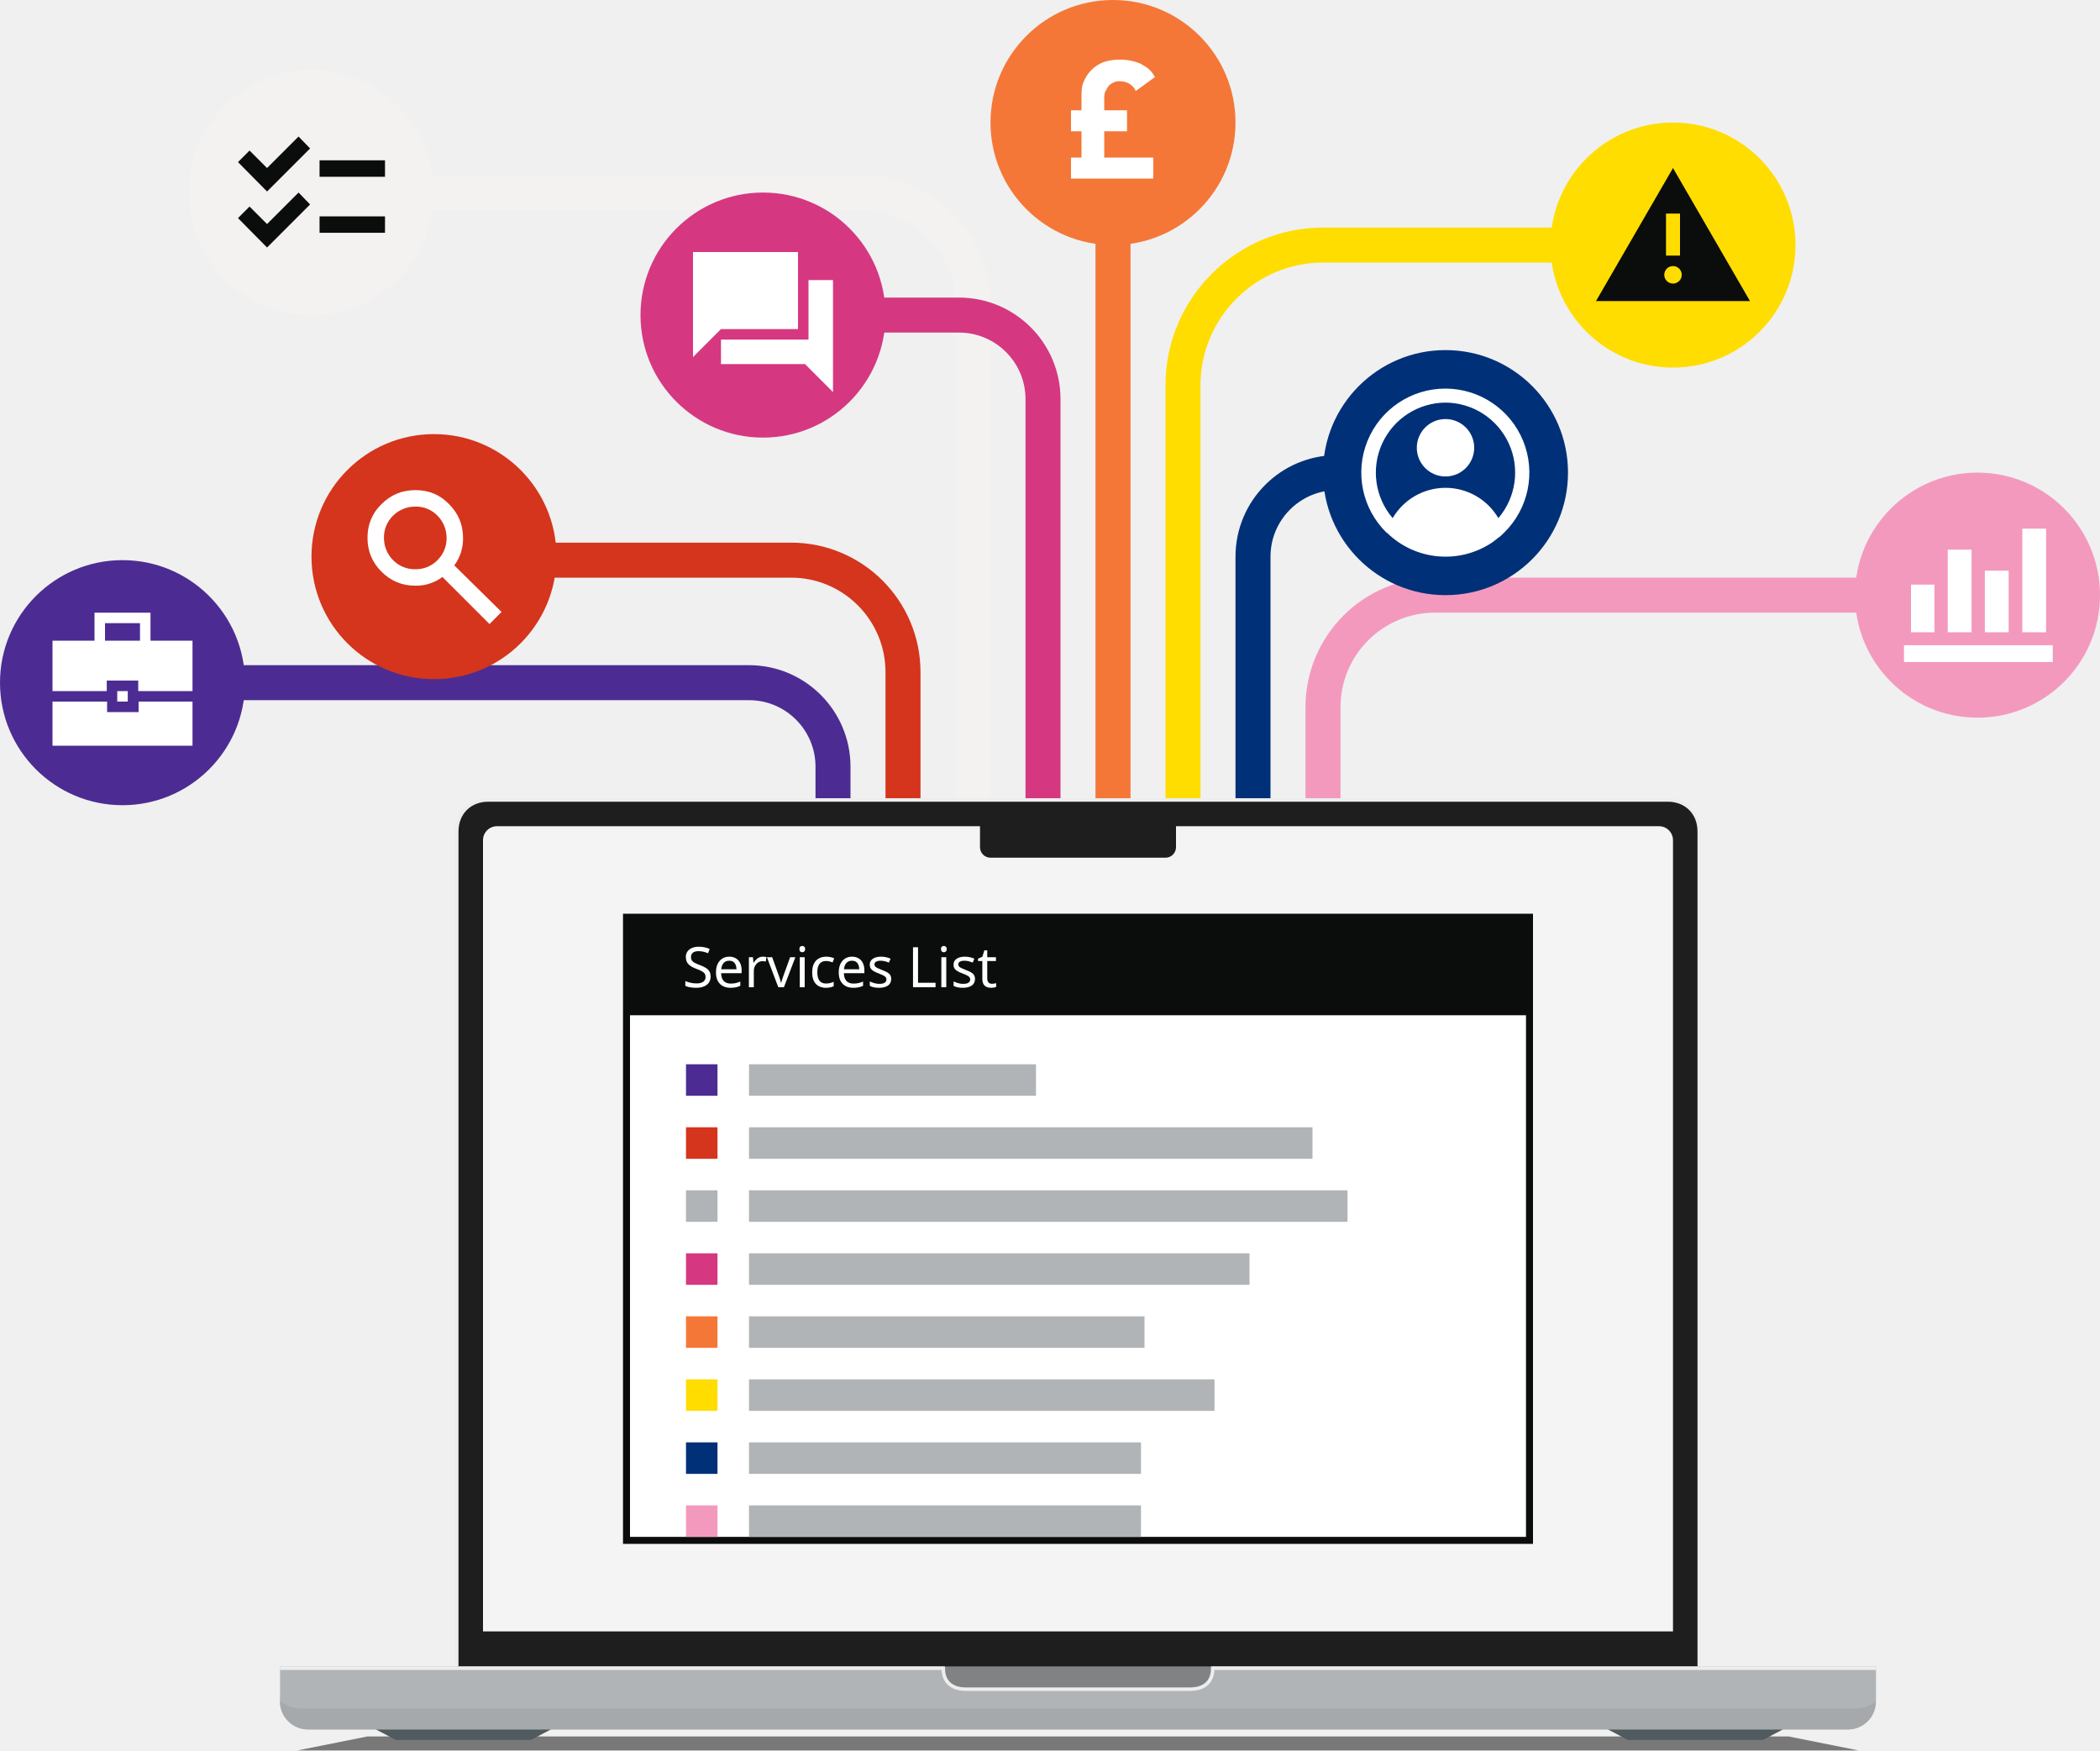
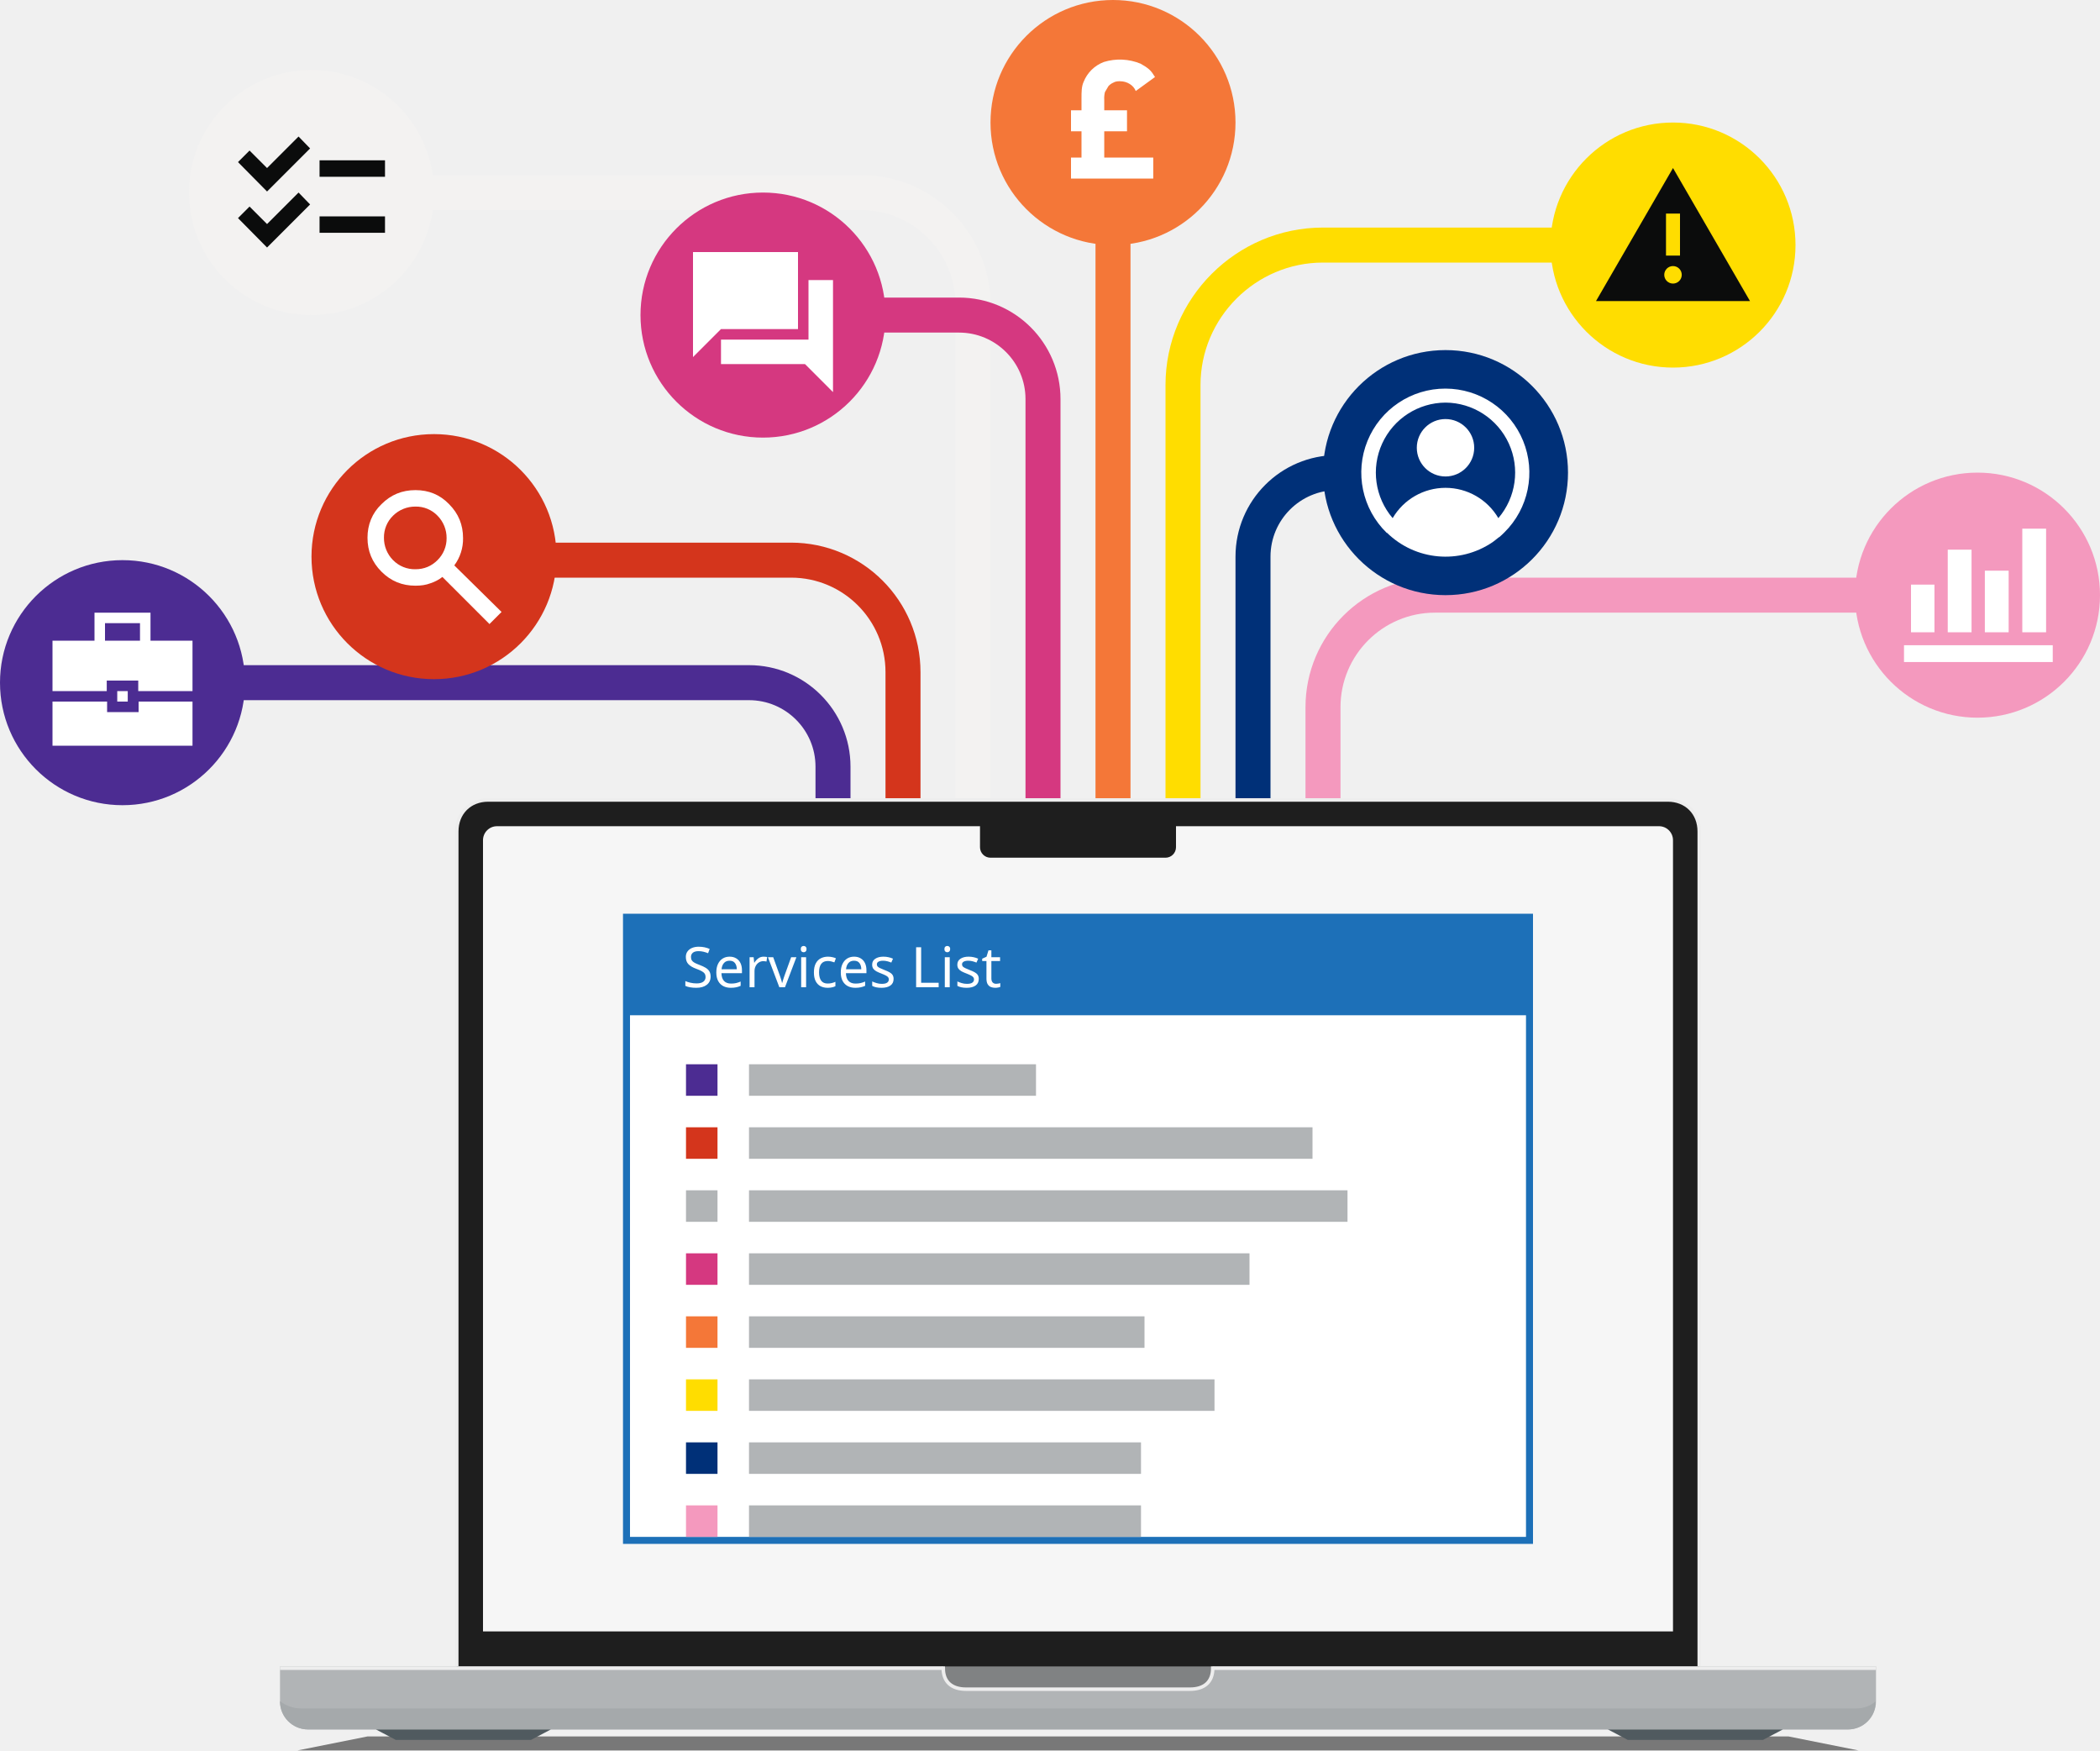
<svg xmlns="http://www.w3.org/2000/svg" width="600" height="500">
  <g fill="none" fill-rule="evenodd">
    <circle cx="565" cy="170" r="35" fill="#F499BE" />
    <path stroke="#F499BE" stroke-linejoin="round" stroke-width="10" d="M565 170H410a32 32 0 0 0-32 32v26" />
    <path stroke="#003078" stroke-linejoin="round" stroke-width="10" d="M408 135h-26a24 24 0 0 0-24 24v69" />
    <circle cx="413" cy="135" r="35" fill="#003078" />
    <circle cx="89" cy="55" r="35" fill="#F3F2F1" />
    <path stroke="#F3F2F1" stroke-linejoin="round" stroke-width="10" d="M98 55h148a32 32 0 0 1 32 32v141" />
    <path stroke="#D53880" stroke-linejoin="round" stroke-width="10" d="M218 90h56a24 24 0 0 1 24 24v114" />
-     <path fill="#FFF" d="M138 236h340v230H138z" opacity=".3" />
+     <path fill="#FFF" d="M138 236h340v230H138z" opacity=".4" />
    <path fill="#1E1E1E" fill-rule="nonzero" d="M476.4 228.5c5.6 0 9.1 3.8 9.1 9.8v238.2h-355V238.3c0-6 3.5-9.8 9-9.8h337ZM280 236H142a4 4 0 0 0-4 4v226h340V240a4 4 0 0 0-4-4H336v6a3 3 0 0 1-3 3h-50a3 3 0 0 1-3-3v-6Z" />
    <path fill="#EDEDED" fill-rule="nonzero" d="M486 476h-1V237.5c0-5-3.5-8.5-8.5-8.5h-337c-5 0-8.5 3.5-8.5 8.5V476h-1V237.5c0-5.5 4-9.5 9.5-9.5h337c5.5 0 9.5 4 9.5 9.5V476Z" />
    <path fill="#808283" fill-rule="nonzero" d="M269 476h78v7h-78z" />
    <path fill="#B1B4B6" fill-rule="nonzero" d="M339.5 482.5H276c-5 0-6.5-3-6.5-6.5H80v10a8 8 0 0 0 8 8h440a8 8 0 0 0 8-8v-10H346.5c0 4-2 6.5-7 6.5Z" />
    <path stroke="#EDEDED" d="M536 476.5H346.5c0 4-2.5 6-6.5 6h-64c-4 0-6.5-2-6.5-6H80" />
    <path fill="#A5A9AB" fill-rule="nonzero" d="M80 486v.1a8 8 0 0 0 8 7.9h440a7.9 7.9 0 0 0 7.9-8 8.5 8.5 0 0 1-5.5 2H86c-2.1 0-4.2-.7-5.9-2Z" />
    <path fill="#000" fill-opacity=".5" fill-rule="nonzero" d="M105 496h406l20 4H85z" />
    <path fill="#505A5F" fill-rule="nonzero" d="m107.4 494 5.7 3h38.6l5.7-3zm352 0 5.7 3h38.6l5.7-3z" />
-     <path fill="#FFF" fill-rule="nonzero" stroke="#0B0C0C" stroke-width="2" d="M179 262h258v178H179z" />
-     <path fill="#0B0C0C" fill-rule="nonzero" d="M179 262h258v28H179z" />
-     <text fill="#FFF" font-family="system-ui, sans-serif" font-size="16" font-weight="300" letter-spacing="-.1" transform="translate(179 262)">
+     <path fill="#FFF" fill-rule="nonzero" stroke="#1D70B8" stroke-width="2" d="M179 262h258v178H179z" />
+     <path fill="#1D70B8" fill-rule="nonzero" d="M179 262h258v28H179z" />
+     <text fill="#FFF" font-family="system-ui, sans-serif" font-size="16" transform="translate(179 262)">
      <tspan x="16" y="20">Services List</tspan>
    </text>
    <path fill="#4C2C92" fill-rule="nonzero" d="M196 304h9v9h-9z" />
    <path fill="#D4351C" fill-rule="nonzero" d="M196 322h9v9h-9z" />
    <path fill="#B1B4B6" fill-rule="nonzero" d="M196 340h9v9h-9z" />
    <path fill="#D53880" fill-rule="nonzero" d="M196 358h9v9h-9z" />
    <path fill="#F47738" fill-rule="nonzero" d="M196 376h9v9h-9z" />
    <path fill="#FD0" fill-rule="nonzero" d="M196 394h9v9h-9z" />
    <path fill="#003078" fill-rule="nonzero" d="M196 412h9v9h-9z" />
    <path fill="#F499BE" fill-rule="nonzero" d="M196 430h9v9h-9z" />
    <path fill="#B1B4B6" fill-rule="nonzero" d="M214 304h82v9h-82v-9Zm0 18h161v9H214v-9Zm0 18h171v9H214v-9Zm0 18h143v9H214v-9Zm0 18h113v9H214v-9Zm0 18h133v9H214v-9Zm0 18h112v9H214v-9Zm0 18h112v9H214v-9Z" />
    <circle cx="478" cy="70" r="35" fill="#FD0" />
    <circle cx="318" cy="35" r="35" fill="#F47738" />
    <circle cx="218" cy="90" r="35" fill="#D53880" />
    <path stroke="#4C2C92" stroke-linejoin="round" stroke-width="10" d="M35 195h179a24 24 0 0 1 24 24v9" />
    <circle cx="124" cy="159" r="35" fill="#D4351C" />
    <path stroke="#FD0" stroke-linejoin="round" stroke-width="10" d="M478 70H378c-22 0-40 18-40 40v118" />
    <path stroke="#F47738" stroke-linejoin="round" stroke-width="10" d="M318 40v188" />
    <path stroke="#D4351C" stroke-linejoin="round" stroke-width="10" d="M128 160h98a32 32 0 0 1 32 32v36" />
    <circle cx="35" cy="195" r="35" fill="#4C2C92" />
    <path fill="#0B0C0C" fill-rule="nonzero" d="M76.3 70.7 68 62.3l3.3-3.3 5 5 9-9 3.3 3.4-12.3 12.3Zm0-16L68 46.3l3.3-3.3 5 5 9-9 3.3 3.4-12.3 12.3Zm15 11.8v-4.7H110v4.7H91.3Zm0-16v-4.7H110v4.7H91.3Z" />
    <path fill="#FFF" fill-rule="nonzero" d="m139.9 178.3-13.5-13.5a11 11 0 0 1-3.4 1.8c-1.3.5-2.7.7-4.3.7-3.8 0-7-1.3-9.7-4-2.7-2.7-4-5.9-4-9.7 0-3.7 1.3-7 4-9.6 2.7-2.7 5.9-4 9.7-4 3.8 0 7 1.3 9.6 4 2.7 2.7 4 5.9 4 9.7a12.7 12.7 0 0 1-2.5 7.8l13.5 13.3-3.4 3.4Zm-21.2-15.7c2.5 0 4.6-.9 6.3-2.6a8.7 8.7 0 0 0 2.6-6.3 9 9 0 0 0-2.6-6.4 8.5 8.5 0 0 0-6.3-2.6 9 9 0 0 0-6.4 2.6 8.6 8.6 0 0 0-2.6 6.3 9 9 0 0 0 2.6 6.4 8.7 8.7 0 0 0 6.4 2.6ZM544 189v-4.7h42.5v4.8H544Zm2-8.4V167h6.7v13.6H546Zm10.5 0V157h6.8v23.6h-6.8Zm10.6 0V163h6.8v17.6h-6.8Zm10.7 0V151h6.8v29.6h-6.8Z" />
    <path fill="#0B0C0C" fill-rule="nonzero" d="m456 86 22-38 22 38h-44Zm22-5a2.5 2.5 0 1 0 0-5 2.5 2.5 0 0 0 0 5Zm-2-8h4V61h-4v12Z" />
    <path fill="#FFF" fill-rule="nonzero" d="M413 111a24 24 0 0 1 16.8 41.1l-.4.4.4-.4a24 24 0 0 1-1.4 1.3l-.2.1a13.4 13.4 0 0 1-1 .8l-.8.6a23.9 23.9 0 0 1-30.1-2.7h-.1A24 24 0 0 1 413 111Zm0 4a20 20 0 0 0-15.1 33 17.5 17.5 0 0 1 30.2 0 20 20 0 0 0-15.1-33Zm0 4.7a8.2 8.2 0 1 1 0 16.4 8.2 8.2 0 0 1 0-16.4ZM324.5 26c-.3-.8-.9-1.5-1.7-2-.8-.5-1.7-.8-2.9-.8-.7 0-1.3.1-1.8.4a4 4 0 0 0-1.4 1l-1 1.7a7 7 0 0 0-.2 2.2v3h6.5v6h-6.5V45h14v6H306v-6h3v-7.5h-3v-6h3V28c0-1.7 0-3.3.6-4.6a10 10 0 0 1 5.8-5.7 15.5 15.5 0 0 1 10.5.5c.9.5 1.7 1 2.4 1.6.7.6 1.2 1.4 1.7 2.2l-5.5 4ZM206 104v-7h25V80h7v32l-8-8h-24Zm-8-2V72h30v22h-22l-8 8ZM15 213v-12.6h15.6v3h9v-3H55V213H15Zm18.5-12.6v-3h3v3h-3Zm-18.5-3V183h12v-8h16v8h12v14.4H39.5v-3h-9v3H15ZM30 183h10v-5H30v5Z" />
  </g>
</svg>
